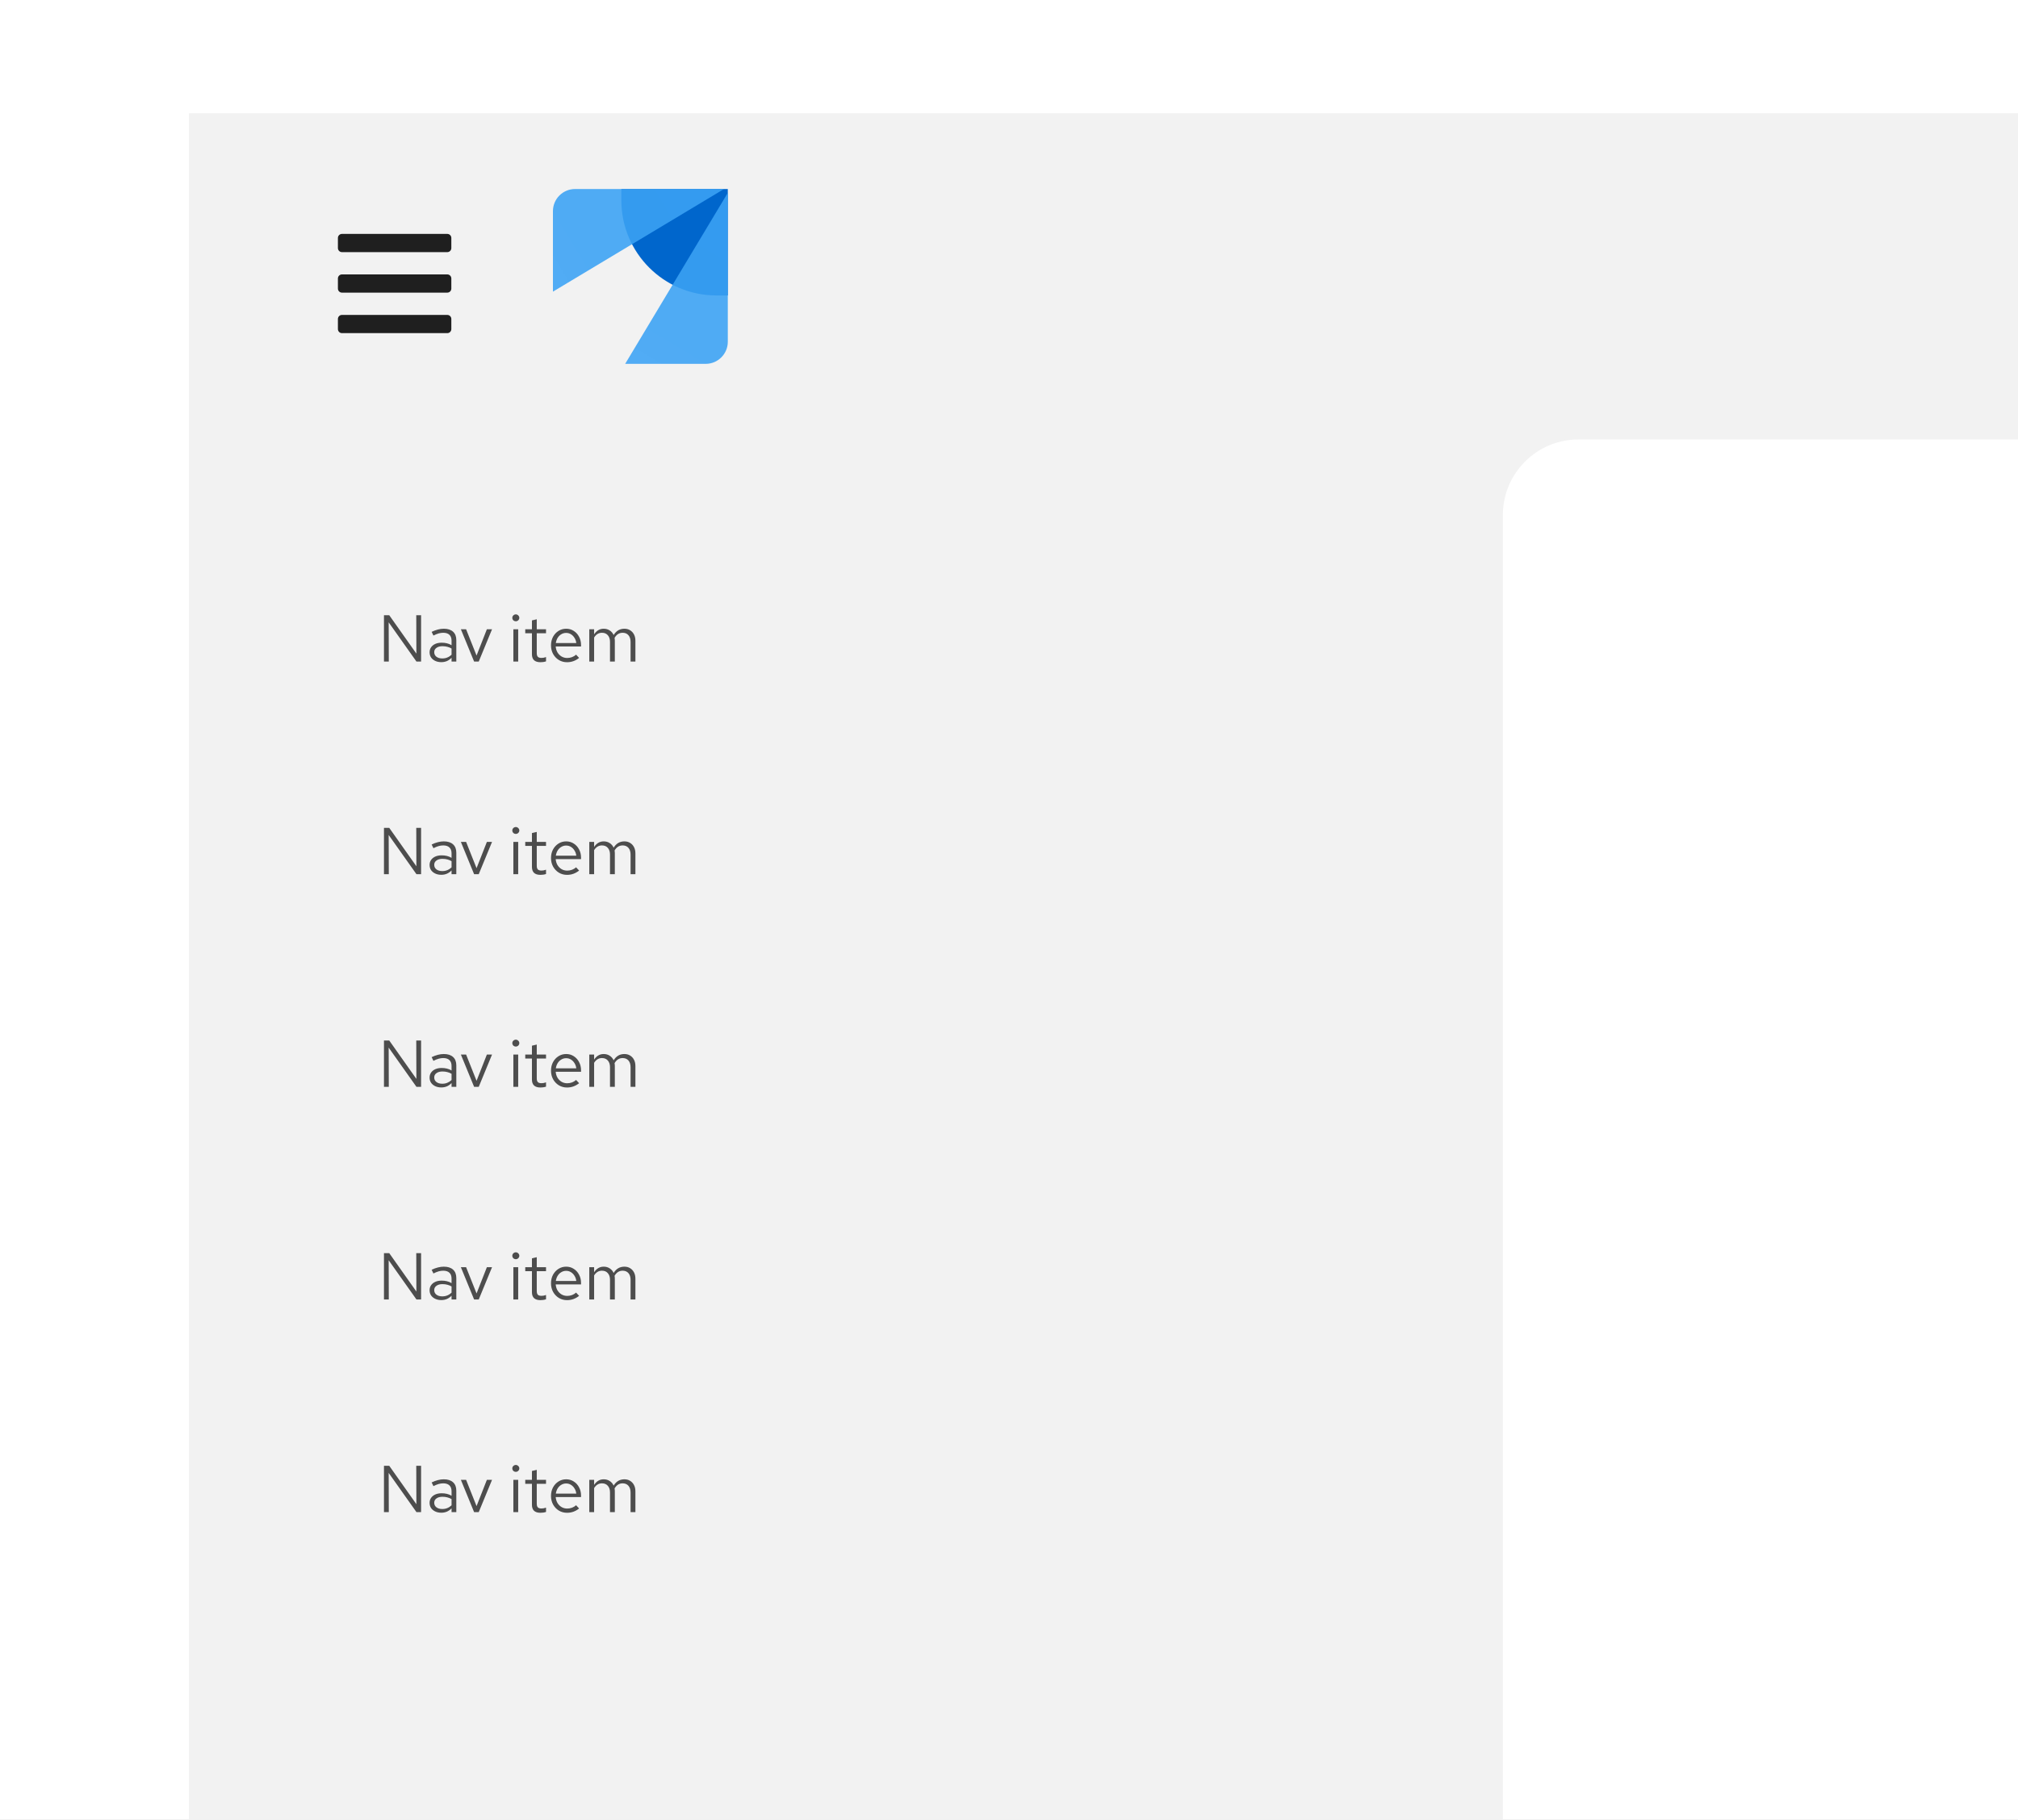
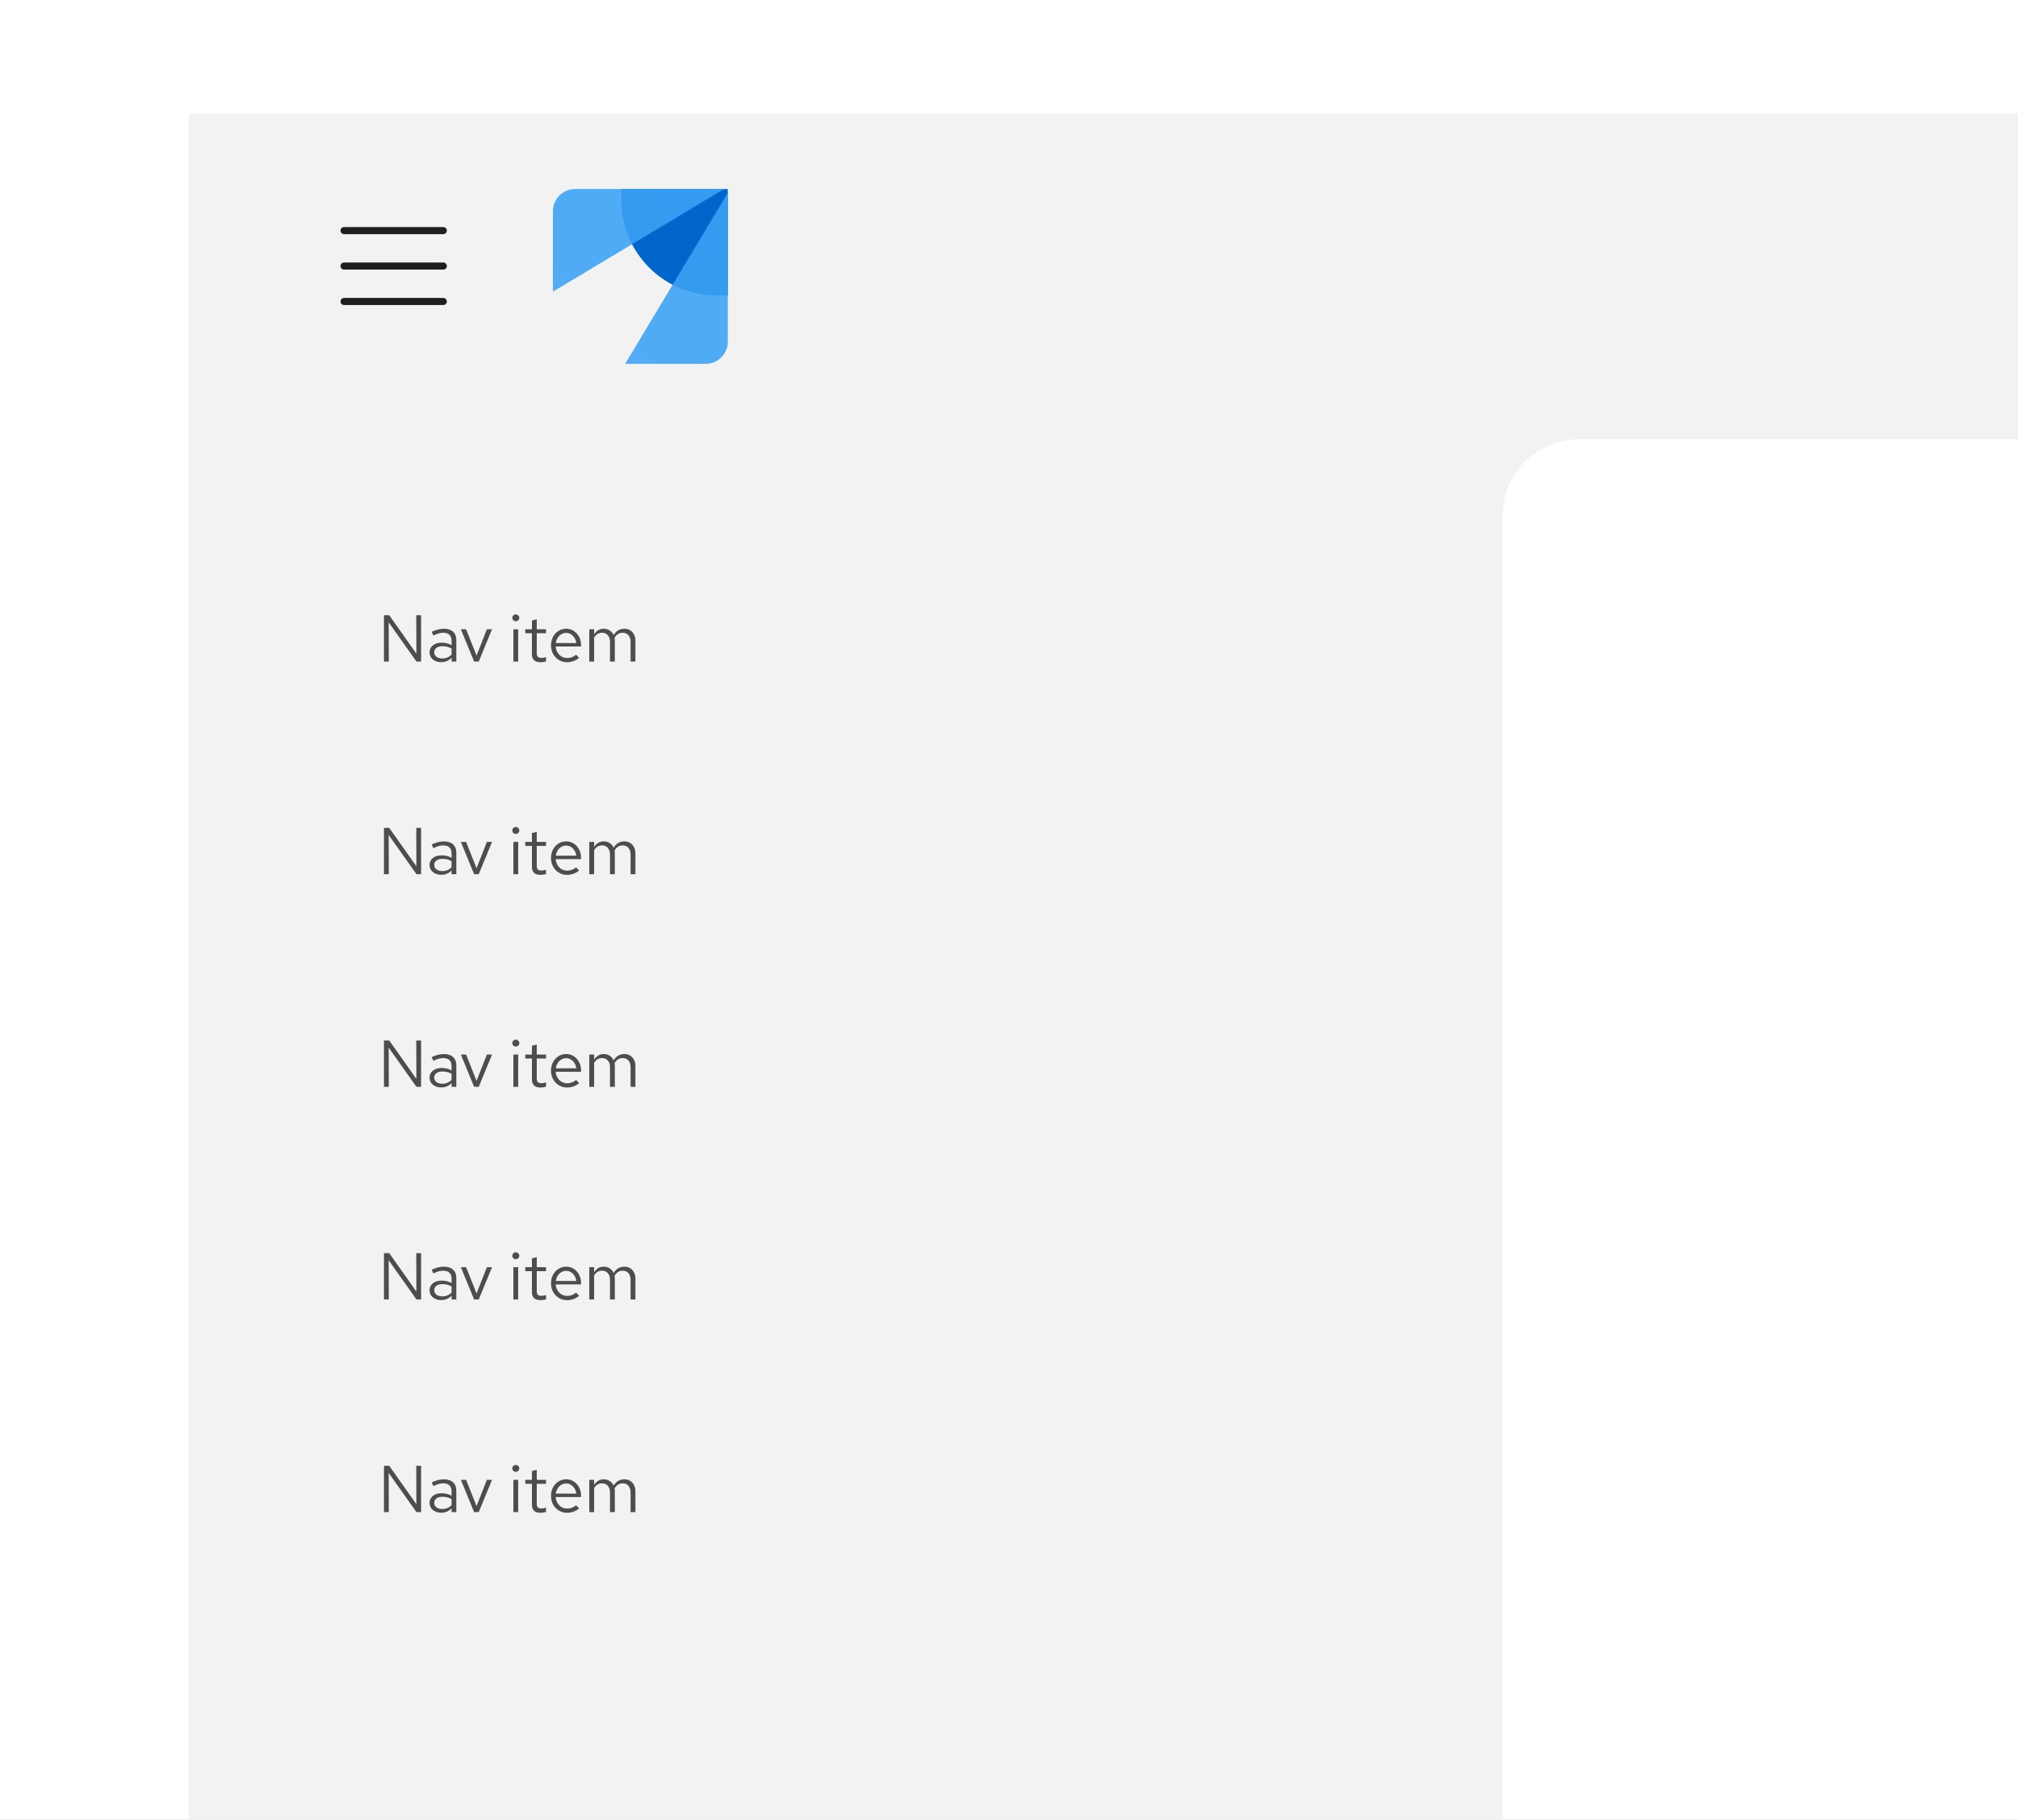
<svg xmlns="http://www.w3.org/2000/svg" width="427" height="385" viewBox="0 0 427 385" fill="none">
  <g clip-path="url(#clip0_1649_83100)">
    <rect width="427" height="385" fill="white" />
    <rect width="1120" height="958" transform="translate(40 24)" fill="#F2F2F2" />
    <rect width="1120" height="69" transform="translate(40 24)" fill="#F2F2F2" />
-     <path d="M94.643 66.643C95.116 66.643 95.5 67.027 95.5 67.5V69.643C95.5 70.116 95.116 70.5 94.643 70.5H72.357C71.884 70.5 71.5 70.116 71.5 69.643V67.5C71.5 67.027 71.884 66.643 72.357 66.643H94.643ZM94.643 58.071C95.116 58.071 95.5 58.455 95.5 58.929V61.071C95.5 61.545 95.116 61.929 94.643 61.929H72.357C71.884 61.929 71.5 61.545 71.5 61.071V58.929C71.5 58.455 71.884 58.071 72.357 58.071H94.643ZM94.643 49.5C95.116 49.5 95.5 49.884 95.5 50.357V52.5C95.5 52.973 95.116 53.357 94.643 53.357H72.357C71.884 53.357 71.5 52.973 71.5 52.5V50.357C71.5 49.884 71.884 49.5 72.357 49.5H94.643Z" fill="#1F1F1F" />
+     <path d="M93.8 63.05C94.214 63.05 94.55 63.386 94.55 63.8C94.55 64.214 94.214 64.55 93.8 64.55H72.8C72.385 64.55 72.05 64.214 72.05 63.8C72.05 63.386 72.385 63.05 72.8 63.05H93.8ZM93.8 55.55C94.214 55.55 94.55 55.886 94.55 56.3C94.55 56.714 94.214 57.05 93.8 57.05H72.8C72.385 57.05 72.05 56.714 72.05 56.3C72.05 55.886 72.385 55.55 72.8 55.55H93.8ZM93.8 48.05C94.214 48.05 94.55 48.386 94.55 48.8C94.55 49.214 94.214 49.55 93.8 49.55H72.8C72.385 49.55 72.05 49.214 72.05 48.8C72.05 48.386 72.385 48.05 72.8 48.05H93.8Z" fill="#1F1F1F" />
    <path fill-rule="evenodd" clip-rule="evenodd" d="M131.478 40H154V62.522H151.587C140.481 62.522 131.478 53.519 131.478 42.413V40Z" fill="#0066CC" />
-     <path fill-rule="evenodd" clip-rule="evenodd" d="M154 40.804L132.283 77H149.317C151.903 77 154 74.903 154 72.317V40.804Z" fill="url(#paint0_linear_1649_83100)" />
+     <path fill-rule="evenodd" clip-rule="evenodd" d="M154 40.804L132.283 77H149.317C151.903 77 154 74.903 154 72.316V40.804Z" fill="url(#paint0_linear_1649_83100)" />
    <path fill-rule="evenodd" clip-rule="evenodd" d="M153.196 40L117 61.717V44.684C117 42.097 119.097 40 121.683 40H153.196Z" fill="url(#paint1_linear_1649_83100)" />
    <rect width="254" height="768" transform="translate(40 93)" fill="#F2F2F2" />
    <path d="M81.246 140V130.2H82.366L88.106 138.32L88.078 130.2H89.1V140H88.12L82.24 131.698L82.268 140H81.246ZM93.377 140.126C92.892 140.126 92.462 140.037 92.089 139.86C91.716 139.683 91.422 139.44 91.207 139.132C91.002 138.815 90.899 138.451 90.899 138.04C90.899 137.629 91.006 137.275 91.221 136.976C91.436 136.668 91.734 136.43 92.117 136.262C92.5 136.094 92.948 136.01 93.461 136.01C93.853 136.01 94.222 136.052 94.567 136.136C94.922 136.22 95.248 136.355 95.547 136.542V135.604C95.547 135.044 95.398 134.624 95.099 134.344C94.8 134.055 94.362 133.91 93.783 133.91C93.466 133.91 93.139 133.957 92.803 134.05C92.476 134.143 92.112 134.293 91.711 134.498L91.333 133.714C92.248 133.275 93.106 133.056 93.909 133.056C94.758 133.056 95.412 133.266 95.869 133.686C96.326 134.097 96.555 134.689 96.555 135.464V140H95.547V139.202C95.248 139.51 94.917 139.743 94.553 139.902C94.189 140.051 93.797 140.126 93.377 140.126ZM91.879 138.012C91.879 138.413 92.033 138.735 92.341 138.978C92.658 139.221 93.074 139.342 93.587 139.342C93.97 139.342 94.32 139.277 94.637 139.146C94.964 139.015 95.267 138.819 95.547 138.558V137.242C95.258 137.074 94.959 136.953 94.651 136.878C94.343 136.794 93.998 136.752 93.615 136.752C93.092 136.752 92.672 136.869 92.355 137.102C92.038 137.326 91.879 137.629 91.879 138.012ZM100.319 140L97.519 133.168H98.625L100.837 138.726L103.021 133.168H104.113L101.299 140H100.319ZM108.626 140V133.168H109.648V140H108.626ZM109.144 131.474C108.939 131.474 108.761 131.404 108.612 131.264C108.472 131.115 108.402 130.942 108.402 130.746C108.402 130.55 108.472 130.382 108.612 130.242C108.761 130.093 108.939 130.018 109.144 130.018C109.349 130.018 109.522 130.093 109.662 130.242C109.811 130.382 109.886 130.55 109.886 130.746C109.886 130.942 109.811 131.115 109.662 131.264C109.522 131.404 109.349 131.474 109.144 131.474ZM114.347 140.14C113.759 140.14 113.311 140 113.003 139.72C112.705 139.431 112.555 139.015 112.555 138.474V134.008H111.141V133.168H112.555V131.292L113.577 131.054V133.168H115.537V134.008H113.577V138.208C113.577 138.572 113.652 138.833 113.801 138.992C113.96 139.151 114.217 139.23 114.571 139.23C114.749 139.23 114.907 139.216 115.047 139.188C115.187 139.16 115.351 139.113 115.537 139.048V139.958C115.351 140.023 115.155 140.07 114.949 140.098C114.744 140.126 114.543 140.14 114.347 140.14ZM119.978 140.14C119.343 140.14 118.769 139.986 118.256 139.678C117.742 139.361 117.336 138.936 117.038 138.404C116.739 137.863 116.59 137.256 116.59 136.584C116.59 135.912 116.73 135.31 117.01 134.778C117.299 134.246 117.686 133.826 118.172 133.518C118.657 133.21 119.198 133.056 119.796 133.056C120.402 133.056 120.939 133.21 121.406 133.518C121.882 133.817 122.255 134.227 122.526 134.75C122.806 135.263 122.946 135.847 122.946 136.5V136.808H117.584C117.621 137.275 117.747 137.695 117.962 138.068C118.186 138.432 118.475 138.721 118.83 138.936C119.194 139.141 119.59 139.244 120.02 139.244C120.374 139.244 120.715 139.183 121.042 139.062C121.378 138.931 121.662 138.759 121.896 138.544L122.54 139.23C122.148 139.538 121.742 139.767 121.322 139.916C120.902 140.065 120.454 140.14 119.978 140.14ZM117.612 136.08H121.938C121.891 135.669 121.765 135.305 121.56 134.988C121.364 134.661 121.112 134.405 120.804 134.218C120.505 134.031 120.169 133.938 119.796 133.938C119.422 133.938 119.082 134.031 118.774 134.218C118.466 134.395 118.209 134.647 118.004 134.974C117.808 135.291 117.677 135.66 117.612 136.08ZM124.691 140V133.168H125.713V134.232C125.974 133.84 126.273 133.546 126.609 133.35C126.945 133.154 127.323 133.056 127.743 133.056C128.228 133.056 128.653 133.177 129.017 133.42C129.381 133.653 129.656 133.975 129.843 134.386C130.113 133.947 130.435 133.616 130.809 133.392C131.191 133.168 131.63 133.056 132.125 133.056C132.582 133.056 132.983 133.163 133.329 133.378C133.683 133.593 133.959 133.891 134.155 134.274C134.351 134.647 134.449 135.086 134.449 135.59V140H133.427V135.842C133.427 135.245 133.277 134.773 132.979 134.428C132.68 134.083 132.269 133.91 131.747 133.91C131.392 133.91 131.07 133.999 130.781 134.176C130.501 134.353 130.253 134.624 130.039 134.988C130.057 135.081 130.071 135.179 130.081 135.282C130.09 135.385 130.095 135.487 130.095 135.59V140H129.073V135.842C129.073 135.245 128.919 134.773 128.611 134.428C128.312 134.083 127.901 133.91 127.379 133.91C126.679 133.91 126.123 134.246 125.713 134.918V140H124.691Z" fill="#4D4D4D" />
    <path d="M81.246 185V175.2H82.366L88.106 183.32L88.078 175.2H89.1V185H88.12L82.24 176.698L82.268 185H81.246ZM93.377 185.126C92.892 185.126 92.462 185.037 92.089 184.86C91.716 184.683 91.422 184.44 91.207 184.132C91.002 183.815 90.899 183.451 90.899 183.04C90.899 182.629 91.006 182.275 91.221 181.976C91.436 181.668 91.734 181.43 92.117 181.262C92.5 181.094 92.948 181.01 93.461 181.01C93.853 181.01 94.222 181.052 94.567 181.136C94.922 181.22 95.248 181.355 95.547 181.542V180.604C95.547 180.044 95.398 179.624 95.099 179.344C94.8 179.055 94.362 178.91 93.783 178.91C93.466 178.91 93.139 178.957 92.803 179.05C92.476 179.143 92.112 179.293 91.711 179.498L91.333 178.714C92.248 178.275 93.106 178.056 93.909 178.056C94.758 178.056 95.412 178.266 95.869 178.686C96.326 179.097 96.555 179.689 96.555 180.464V185H95.547V184.202C95.248 184.51 94.917 184.743 94.553 184.902C94.189 185.051 93.797 185.126 93.377 185.126ZM91.879 183.012C91.879 183.413 92.033 183.735 92.341 183.978C92.658 184.221 93.074 184.342 93.587 184.342C93.97 184.342 94.32 184.277 94.637 184.146C94.964 184.015 95.267 183.819 95.547 183.558V182.242C95.258 182.074 94.959 181.953 94.651 181.878C94.343 181.794 93.998 181.752 93.615 181.752C93.092 181.752 92.672 181.869 92.355 182.102C92.038 182.326 91.879 182.629 91.879 183.012ZM100.319 185L97.519 178.168H98.625L100.837 183.726L103.021 178.168H104.113L101.299 185H100.319ZM108.626 185V178.168H109.648V185H108.626ZM109.144 176.474C108.939 176.474 108.761 176.404 108.612 176.264C108.472 176.115 108.402 175.942 108.402 175.746C108.402 175.55 108.472 175.382 108.612 175.242C108.761 175.093 108.939 175.018 109.144 175.018C109.349 175.018 109.522 175.093 109.662 175.242C109.811 175.382 109.886 175.55 109.886 175.746C109.886 175.942 109.811 176.115 109.662 176.264C109.522 176.404 109.349 176.474 109.144 176.474ZM114.347 185.14C113.759 185.14 113.311 185 113.003 184.72C112.705 184.431 112.555 184.015 112.555 183.474V179.008H111.141V178.168H112.555V176.292L113.577 176.054V178.168H115.537V179.008H113.577V183.208C113.577 183.572 113.652 183.833 113.801 183.992C113.96 184.151 114.217 184.23 114.571 184.23C114.749 184.23 114.907 184.216 115.047 184.188C115.187 184.16 115.351 184.113 115.537 184.048V184.958C115.351 185.023 115.155 185.07 114.949 185.098C114.744 185.126 114.543 185.14 114.347 185.14ZM119.978 185.14C119.343 185.14 118.769 184.986 118.256 184.678C117.742 184.361 117.336 183.936 117.038 183.404C116.739 182.863 116.59 182.256 116.59 181.584C116.59 180.912 116.73 180.31 117.01 179.778C117.299 179.246 117.686 178.826 118.172 178.518C118.657 178.21 119.198 178.056 119.796 178.056C120.402 178.056 120.939 178.21 121.406 178.518C121.882 178.817 122.255 179.227 122.526 179.75C122.806 180.263 122.946 180.847 122.946 181.5V181.808H117.584C117.621 182.275 117.747 182.695 117.962 183.068C118.186 183.432 118.475 183.721 118.83 183.936C119.194 184.141 119.59 184.244 120.02 184.244C120.374 184.244 120.715 184.183 121.042 184.062C121.378 183.931 121.662 183.759 121.896 183.544L122.54 184.23C122.148 184.538 121.742 184.767 121.322 184.916C120.902 185.065 120.454 185.14 119.978 185.14ZM117.612 181.08H121.938C121.891 180.669 121.765 180.305 121.56 179.988C121.364 179.661 121.112 179.405 120.804 179.218C120.505 179.031 120.169 178.938 119.796 178.938C119.422 178.938 119.082 179.031 118.774 179.218C118.466 179.395 118.209 179.647 118.004 179.974C117.808 180.291 117.677 180.66 117.612 181.08ZM124.691 185V178.168H125.713V179.232C125.974 178.84 126.273 178.546 126.609 178.35C126.945 178.154 127.323 178.056 127.743 178.056C128.228 178.056 128.653 178.177 129.017 178.42C129.381 178.653 129.656 178.975 129.843 179.386C130.113 178.947 130.435 178.616 130.809 178.392C131.191 178.168 131.63 178.056 132.125 178.056C132.582 178.056 132.983 178.163 133.329 178.378C133.683 178.593 133.959 178.891 134.155 179.274C134.351 179.647 134.449 180.086 134.449 180.59V185H133.427V180.842C133.427 180.245 133.277 179.773 132.979 179.428C132.68 179.083 132.269 178.91 131.747 178.91C131.392 178.91 131.07 178.999 130.781 179.176C130.501 179.353 130.253 179.624 130.039 179.988C130.057 180.081 130.071 180.179 130.081 180.282C130.09 180.385 130.095 180.487 130.095 180.59V185H129.073V180.842C129.073 180.245 128.919 179.773 128.611 179.428C128.312 179.083 127.901 178.91 127.379 178.91C126.679 178.91 126.123 179.246 125.713 179.918V185H124.691Z" fill="#4D4D4D" />
    <path d="M81.246 230V220.2H82.366L88.106 228.32L88.078 220.2H89.1V230H88.12L82.24 221.698L82.268 230H81.246ZM93.377 230.126C92.892 230.126 92.462 230.037 92.089 229.86C91.716 229.683 91.422 229.44 91.207 229.132C91.002 228.815 90.899 228.451 90.899 228.04C90.899 227.629 91.006 227.275 91.221 226.976C91.436 226.668 91.734 226.43 92.117 226.262C92.5 226.094 92.948 226.01 93.461 226.01C93.853 226.01 94.222 226.052 94.567 226.136C94.922 226.22 95.248 226.355 95.547 226.542V225.604C95.547 225.044 95.398 224.624 95.099 224.344C94.8 224.055 94.362 223.91 93.783 223.91C93.466 223.91 93.139 223.957 92.803 224.05C92.476 224.143 92.112 224.293 91.711 224.498L91.333 223.714C92.248 223.275 93.106 223.056 93.909 223.056C94.758 223.056 95.412 223.266 95.869 223.686C96.326 224.097 96.555 224.689 96.555 225.464V230H95.547V229.202C95.248 229.51 94.917 229.743 94.553 229.902C94.189 230.051 93.797 230.126 93.377 230.126ZM91.879 228.012C91.879 228.413 92.033 228.735 92.341 228.978C92.658 229.221 93.074 229.342 93.587 229.342C93.97 229.342 94.32 229.277 94.637 229.146C94.964 229.015 95.267 228.819 95.547 228.558V227.242C95.258 227.074 94.959 226.953 94.651 226.878C94.343 226.794 93.998 226.752 93.615 226.752C93.092 226.752 92.672 226.869 92.355 227.102C92.038 227.326 91.879 227.629 91.879 228.012ZM100.319 230L97.519 223.168H98.625L100.837 228.726L103.021 223.168H104.113L101.299 230H100.319ZM108.626 230V223.168H109.648V230H108.626ZM109.144 221.474C108.939 221.474 108.761 221.404 108.612 221.264C108.472 221.115 108.402 220.942 108.402 220.746C108.402 220.55 108.472 220.382 108.612 220.242C108.761 220.093 108.939 220.018 109.144 220.018C109.349 220.018 109.522 220.093 109.662 220.242C109.811 220.382 109.886 220.55 109.886 220.746C109.886 220.942 109.811 221.115 109.662 221.264C109.522 221.404 109.349 221.474 109.144 221.474ZM114.347 230.14C113.759 230.14 113.311 230 113.003 229.72C112.705 229.431 112.555 229.015 112.555 228.474V224.008H111.141V223.168H112.555V221.292L113.577 221.054V223.168H115.537V224.008H113.577V228.208C113.577 228.572 113.652 228.833 113.801 228.992C113.96 229.151 114.217 229.23 114.571 229.23C114.749 229.23 114.907 229.216 115.047 229.188C115.187 229.16 115.351 229.113 115.537 229.048V229.958C115.351 230.023 115.155 230.07 114.949 230.098C114.744 230.126 114.543 230.14 114.347 230.14ZM119.978 230.14C119.343 230.14 118.769 229.986 118.256 229.678C117.742 229.361 117.336 228.936 117.038 228.404C116.739 227.863 116.59 227.256 116.59 226.584C116.59 225.912 116.73 225.31 117.01 224.778C117.299 224.246 117.686 223.826 118.172 223.518C118.657 223.21 119.198 223.056 119.796 223.056C120.402 223.056 120.939 223.21 121.406 223.518C121.882 223.817 122.255 224.227 122.526 224.75C122.806 225.263 122.946 225.847 122.946 226.5V226.808H117.584C117.621 227.275 117.747 227.695 117.962 228.068C118.186 228.432 118.475 228.721 118.83 228.936C119.194 229.141 119.59 229.244 120.02 229.244C120.374 229.244 120.715 229.183 121.042 229.062C121.378 228.931 121.662 228.759 121.896 228.544L122.54 229.23C122.148 229.538 121.742 229.767 121.322 229.916C120.902 230.065 120.454 230.14 119.978 230.14ZM117.612 226.08H121.938C121.891 225.669 121.765 225.305 121.56 224.988C121.364 224.661 121.112 224.405 120.804 224.218C120.505 224.031 120.169 223.938 119.796 223.938C119.422 223.938 119.082 224.031 118.774 224.218C118.466 224.395 118.209 224.647 118.004 224.974C117.808 225.291 117.677 225.66 117.612 226.08ZM124.691 230V223.168H125.713V224.232C125.974 223.84 126.273 223.546 126.609 223.35C126.945 223.154 127.323 223.056 127.743 223.056C128.228 223.056 128.653 223.177 129.017 223.42C129.381 223.653 129.656 223.975 129.843 224.386C130.113 223.947 130.435 223.616 130.809 223.392C131.191 223.168 131.63 223.056 132.125 223.056C132.582 223.056 132.983 223.163 133.329 223.378C133.683 223.593 133.959 223.891 134.155 224.274C134.351 224.647 134.449 225.086 134.449 225.59V230H133.427V225.842C133.427 225.245 133.277 224.773 132.979 224.428C132.68 224.083 132.269 223.91 131.747 223.91C131.392 223.91 131.07 223.999 130.781 224.176C130.501 224.353 130.253 224.624 130.039 224.988C130.057 225.081 130.071 225.179 130.081 225.282C130.09 225.385 130.095 225.487 130.095 225.59V230H129.073V225.842C129.073 225.245 128.919 224.773 128.611 224.428C128.312 224.083 127.901 223.91 127.379 223.91C126.679 223.91 126.123 224.246 125.713 224.918V230H124.691Z" fill="#4D4D4D" />
    <path d="M81.246 275V265.2H82.366L88.106 273.32L88.078 265.2H89.1V275H88.12L82.24 266.698L82.268 275H81.246ZM93.377 275.126C92.892 275.126 92.462 275.037 92.089 274.86C91.716 274.683 91.422 274.44 91.207 274.132C91.002 273.815 90.899 273.451 90.899 273.04C90.899 272.629 91.006 272.275 91.221 271.976C91.436 271.668 91.734 271.43 92.117 271.262C92.5 271.094 92.948 271.01 93.461 271.01C93.853 271.01 94.222 271.052 94.567 271.136C94.922 271.22 95.248 271.355 95.547 271.542V270.604C95.547 270.044 95.398 269.624 95.099 269.344C94.8 269.055 94.362 268.91 93.783 268.91C93.466 268.91 93.139 268.957 92.803 269.05C92.476 269.143 92.112 269.293 91.711 269.498L91.333 268.714C92.248 268.275 93.106 268.056 93.909 268.056C94.758 268.056 95.412 268.266 95.869 268.686C96.326 269.097 96.555 269.689 96.555 270.464V275H95.547V274.202C95.248 274.51 94.917 274.743 94.553 274.902C94.189 275.051 93.797 275.126 93.377 275.126ZM91.879 273.012C91.879 273.413 92.033 273.735 92.341 273.978C92.658 274.221 93.074 274.342 93.587 274.342C93.97 274.342 94.32 274.277 94.637 274.146C94.964 274.015 95.267 273.819 95.547 273.558V272.242C95.258 272.074 94.959 271.953 94.651 271.878C94.343 271.794 93.998 271.752 93.615 271.752C93.092 271.752 92.672 271.869 92.355 272.102C92.038 272.326 91.879 272.629 91.879 273.012ZM100.319 275L97.519 268.168H98.625L100.837 273.726L103.021 268.168H104.113L101.299 275H100.319ZM108.626 275V268.168H109.648V275H108.626ZM109.144 266.474C108.939 266.474 108.761 266.404 108.612 266.264C108.472 266.115 108.402 265.942 108.402 265.746C108.402 265.55 108.472 265.382 108.612 265.242C108.761 265.093 108.939 265.018 109.144 265.018C109.349 265.018 109.522 265.093 109.662 265.242C109.811 265.382 109.886 265.55 109.886 265.746C109.886 265.942 109.811 266.115 109.662 266.264C109.522 266.404 109.349 266.474 109.144 266.474ZM114.347 275.14C113.759 275.14 113.311 275 113.003 274.72C112.705 274.431 112.555 274.015 112.555 273.474V269.008H111.141V268.168H112.555V266.292L113.577 266.054V268.168H115.537V269.008H113.577V273.208C113.577 273.572 113.652 273.833 113.801 273.992C113.96 274.151 114.217 274.23 114.571 274.23C114.749 274.23 114.907 274.216 115.047 274.188C115.187 274.16 115.351 274.113 115.537 274.048V274.958C115.351 275.023 115.155 275.07 114.949 275.098C114.744 275.126 114.543 275.14 114.347 275.14ZM119.978 275.14C119.343 275.14 118.769 274.986 118.256 274.678C117.742 274.361 117.336 273.936 117.038 273.404C116.739 272.863 116.59 272.256 116.59 271.584C116.59 270.912 116.73 270.31 117.01 269.778C117.299 269.246 117.686 268.826 118.172 268.518C118.657 268.21 119.198 268.056 119.796 268.056C120.402 268.056 120.939 268.21 121.406 268.518C121.882 268.817 122.255 269.227 122.526 269.75C122.806 270.263 122.946 270.847 122.946 271.5V271.808H117.584C117.621 272.275 117.747 272.695 117.962 273.068C118.186 273.432 118.475 273.721 118.83 273.936C119.194 274.141 119.59 274.244 120.02 274.244C120.374 274.244 120.715 274.183 121.042 274.062C121.378 273.931 121.662 273.759 121.896 273.544L122.54 274.23C122.148 274.538 121.742 274.767 121.322 274.916C120.902 275.065 120.454 275.14 119.978 275.14ZM117.612 271.08H121.938C121.891 270.669 121.765 270.305 121.56 269.988C121.364 269.661 121.112 269.405 120.804 269.218C120.505 269.031 120.169 268.938 119.796 268.938C119.422 268.938 119.082 269.031 118.774 269.218C118.466 269.395 118.209 269.647 118.004 269.974C117.808 270.291 117.677 270.66 117.612 271.08ZM124.691 275V268.168H125.713V269.232C125.974 268.84 126.273 268.546 126.609 268.35C126.945 268.154 127.323 268.056 127.743 268.056C128.228 268.056 128.653 268.177 129.017 268.42C129.381 268.653 129.656 268.975 129.843 269.386C130.113 268.947 130.435 268.616 130.809 268.392C131.191 268.168 131.63 268.056 132.125 268.056C132.582 268.056 132.983 268.163 133.329 268.378C133.683 268.593 133.959 268.891 134.155 269.274C134.351 269.647 134.449 270.086 134.449 270.59V275H133.427V270.842C133.427 270.245 133.277 269.773 132.979 269.428C132.68 269.083 132.269 268.91 131.747 268.91C131.392 268.91 131.07 268.999 130.781 269.176C130.501 269.353 130.253 269.624 130.039 269.988C130.057 270.081 130.071 270.179 130.081 270.282C130.09 270.385 130.095 270.487 130.095 270.59V275H129.073V270.842C129.073 270.245 128.919 269.773 128.611 269.428C128.312 269.083 127.901 268.91 127.379 268.91C126.679 268.91 126.123 269.246 125.713 269.918V275H124.691Z" fill="#4D4D4D" />
    <path d="M81.246 320V310.2H82.366L88.106 318.32L88.078 310.2H89.1V320H88.12L82.24 311.698L82.268 320H81.246ZM93.377 320.126C92.892 320.126 92.462 320.037 92.089 319.86C91.716 319.683 91.422 319.44 91.207 319.132C91.002 318.815 90.899 318.451 90.899 318.04C90.899 317.629 91.006 317.275 91.221 316.976C91.436 316.668 91.734 316.43 92.117 316.262C92.5 316.094 92.948 316.01 93.461 316.01C93.853 316.01 94.222 316.052 94.567 316.136C94.922 316.22 95.248 316.355 95.547 316.542V315.604C95.547 315.044 95.398 314.624 95.099 314.344C94.8 314.055 94.362 313.91 93.783 313.91C93.466 313.91 93.139 313.957 92.803 314.05C92.476 314.143 92.112 314.293 91.711 314.498L91.333 313.714C92.248 313.275 93.106 313.056 93.909 313.056C94.758 313.056 95.412 313.266 95.869 313.686C96.326 314.097 96.555 314.689 96.555 315.464V320H95.547V319.202C95.248 319.51 94.917 319.743 94.553 319.902C94.189 320.051 93.797 320.126 93.377 320.126ZM91.879 318.012C91.879 318.413 92.033 318.735 92.341 318.978C92.658 319.221 93.074 319.342 93.587 319.342C93.97 319.342 94.32 319.277 94.637 319.146C94.964 319.015 95.267 318.819 95.547 318.558V317.242C95.258 317.074 94.959 316.953 94.651 316.878C94.343 316.794 93.998 316.752 93.615 316.752C93.092 316.752 92.672 316.869 92.355 317.102C92.038 317.326 91.879 317.629 91.879 318.012ZM100.319 320L97.519 313.168H98.625L100.837 318.726L103.021 313.168H104.113L101.299 320H100.319ZM108.626 320V313.168H109.648V320H108.626ZM109.144 311.474C108.939 311.474 108.761 311.404 108.612 311.264C108.472 311.115 108.402 310.942 108.402 310.746C108.402 310.55 108.472 310.382 108.612 310.242C108.761 310.093 108.939 310.018 109.144 310.018C109.349 310.018 109.522 310.093 109.662 310.242C109.811 310.382 109.886 310.55 109.886 310.746C109.886 310.942 109.811 311.115 109.662 311.264C109.522 311.404 109.349 311.474 109.144 311.474ZM114.347 320.14C113.759 320.14 113.311 320 113.003 319.72C112.705 319.431 112.555 319.015 112.555 318.474V314.008H111.141V313.168H112.555V311.292L113.577 311.054V313.168H115.537V314.008H113.577V318.208C113.577 318.572 113.652 318.833 113.801 318.992C113.96 319.151 114.217 319.23 114.571 319.23C114.749 319.23 114.907 319.216 115.047 319.188C115.187 319.16 115.351 319.113 115.537 319.048V319.958C115.351 320.023 115.155 320.07 114.949 320.098C114.744 320.126 114.543 320.14 114.347 320.14ZM119.978 320.14C119.343 320.14 118.769 319.986 118.256 319.678C117.742 319.361 117.336 318.936 117.038 318.404C116.739 317.863 116.59 317.256 116.59 316.584C116.59 315.912 116.73 315.31 117.01 314.778C117.299 314.246 117.686 313.826 118.172 313.518C118.657 313.21 119.198 313.056 119.796 313.056C120.402 313.056 120.939 313.21 121.406 313.518C121.882 313.817 122.255 314.227 122.526 314.75C122.806 315.263 122.946 315.847 122.946 316.5V316.808H117.584C117.621 317.275 117.747 317.695 117.962 318.068C118.186 318.432 118.475 318.721 118.83 318.936C119.194 319.141 119.59 319.244 120.02 319.244C120.374 319.244 120.715 319.183 121.042 319.062C121.378 318.931 121.662 318.759 121.896 318.544L122.54 319.23C122.148 319.538 121.742 319.767 121.322 319.916C120.902 320.065 120.454 320.14 119.978 320.14ZM117.612 316.08H121.938C121.891 315.669 121.765 315.305 121.56 314.988C121.364 314.661 121.112 314.405 120.804 314.218C120.505 314.031 120.169 313.938 119.796 313.938C119.422 313.938 119.082 314.031 118.774 314.218C118.466 314.395 118.209 314.647 118.004 314.974C117.808 315.291 117.677 315.66 117.612 316.08ZM124.691 320V313.168H125.713V314.232C125.974 313.84 126.273 313.546 126.609 313.35C126.945 313.154 127.323 313.056 127.743 313.056C128.228 313.056 128.653 313.177 129.017 313.42C129.381 313.653 129.656 313.975 129.843 314.386C130.113 313.947 130.435 313.616 130.809 313.392C131.191 313.168 131.63 313.056 132.125 313.056C132.582 313.056 132.983 313.163 133.329 313.378C133.683 313.593 133.959 313.891 134.155 314.274C134.351 314.647 134.449 315.086 134.449 315.59V320H133.427V315.842C133.427 315.245 133.277 314.773 132.979 314.428C132.68 314.083 132.269 313.91 131.747 313.91C131.392 313.91 131.07 313.999 130.781 314.176C130.501 314.353 130.253 314.624 130.039 314.988C130.057 315.081 130.071 315.179 130.081 315.282C130.09 315.385 130.095 315.487 130.095 315.59V320H129.073V315.842C129.073 315.245 128.919 314.773 128.611 314.428C128.312 314.083 127.901 313.91 127.379 313.91C126.679 313.91 126.123 314.246 125.713 314.918V320H124.691Z" fill="#4D4D4D" />
+     <mask id="path-16-inside-1_1649_83100" fill="white">
+       <path d="M318 109C318 100.163 325.163 93 334 93H1120C1128.84 93 1136 100.163 1136 109V821C1136 829.837 1128.84 837 1120 837H334C325.163 837 318 829.837 318 821V109Z" />
+     </mask>
    <path d="M318 109C318 100.163 325.163 93 334 93H1120C1128.84 93 1136 100.163 1136 109V821C1136 829.837 1128.84 837 1120 837H334C325.163 837 318 829.837 318 821V109Z" fill="white" />
+     <path d="M318 109H322C322 102.373 327.373 97 334 97V93V89C322.954 89 314 97.954 314 109H318ZM334 93V97H1120V93V89H334V93ZM1120 93V97C1126.63 97 1132 102.373 1132 109H1136H1140C1140 97.954 1131.05 89 1120 89V93ZM1136 109H1132V821H1136H1140V109H1136ZM1136 821H1132C1132 827.627 1126.63 833 1120 833V837V841C1131.05 841 1140 832.046 1140 821H1136ZM1120 837V833H334V837V841H1120V837ZM334 837V833C327.373 833 322 827.627 322 821H318H314C314 832.046 322.954 841 334 841V837ZM318 821H322V109H318H314V821H318Z" fill="white" mask="url(#path-16-inside-1_1649_83100)" />
  </g>
  <defs>
    <linearGradient id="paint0_linear_1649_83100" x1="1609.07" y1="40.804" x2="-194.756" y2="3047.17" gradientUnits="userSpaceOnUse">
      <stop stop-color="#2B9AF3" />
      <stop offset="1" stop-color="#73BCF7" stop-opacity="0.502" />
    </linearGradient>
    <linearGradient id="paint1_linear_1649_83100" x1="153.196" y1="-1415.07" x2="-2853.17" y2="388.756" gradientUnits="userSpaceOnUse">
      <stop stop-color="#2B9AF3" />
      <stop offset="1" stop-color="#73BCF7" stop-opacity="0.502" />
    </linearGradient>
    <clipPath id="clip0_1649_83100">
      <rect width="427" height="385" fill="white" />
    </clipPath>
  </defs>
</svg>
